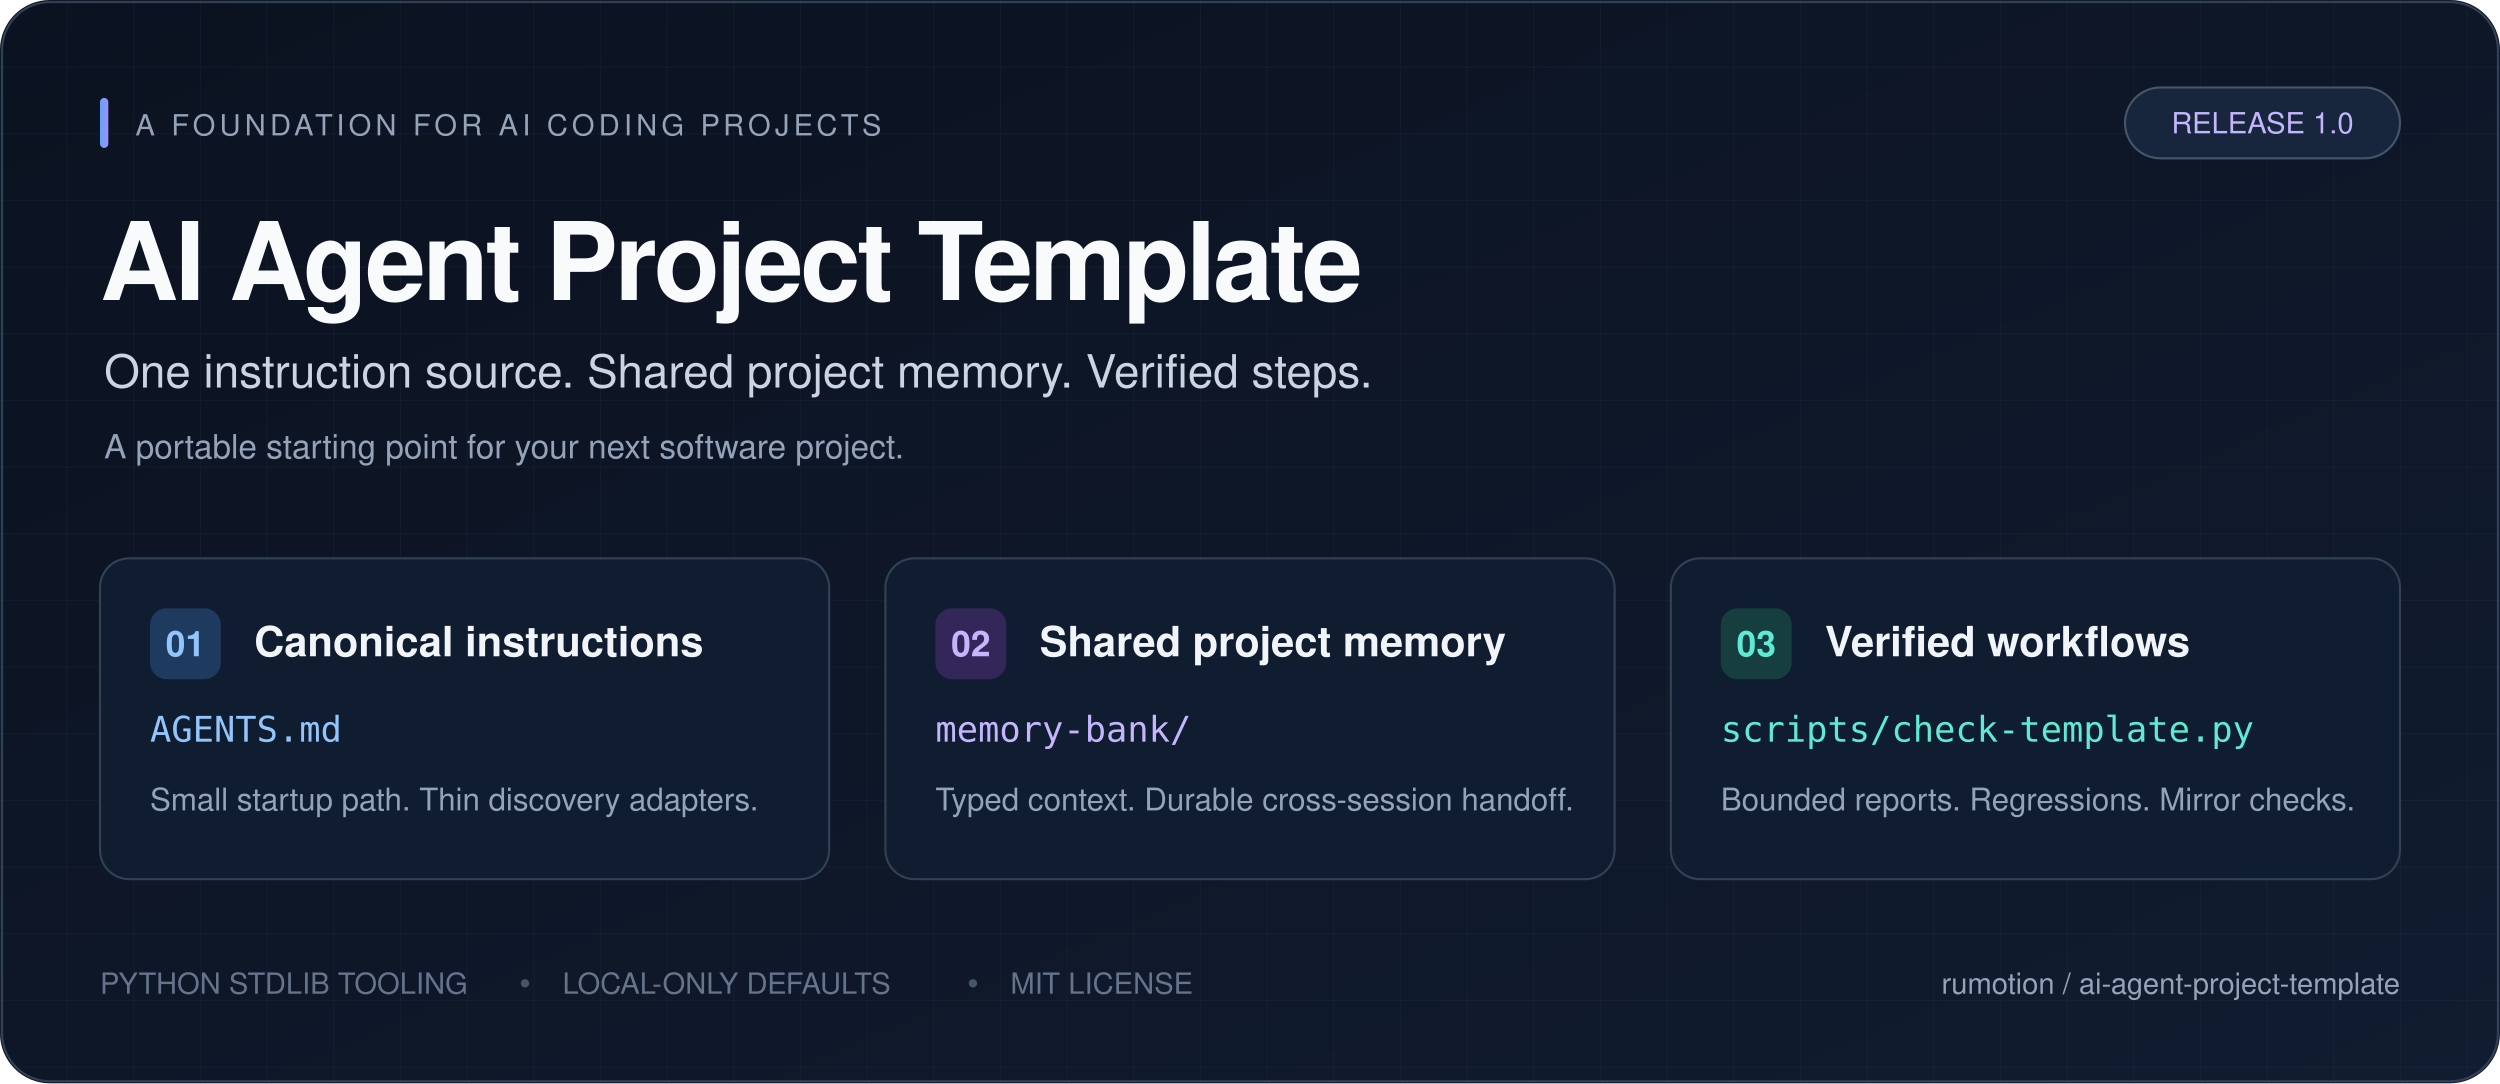
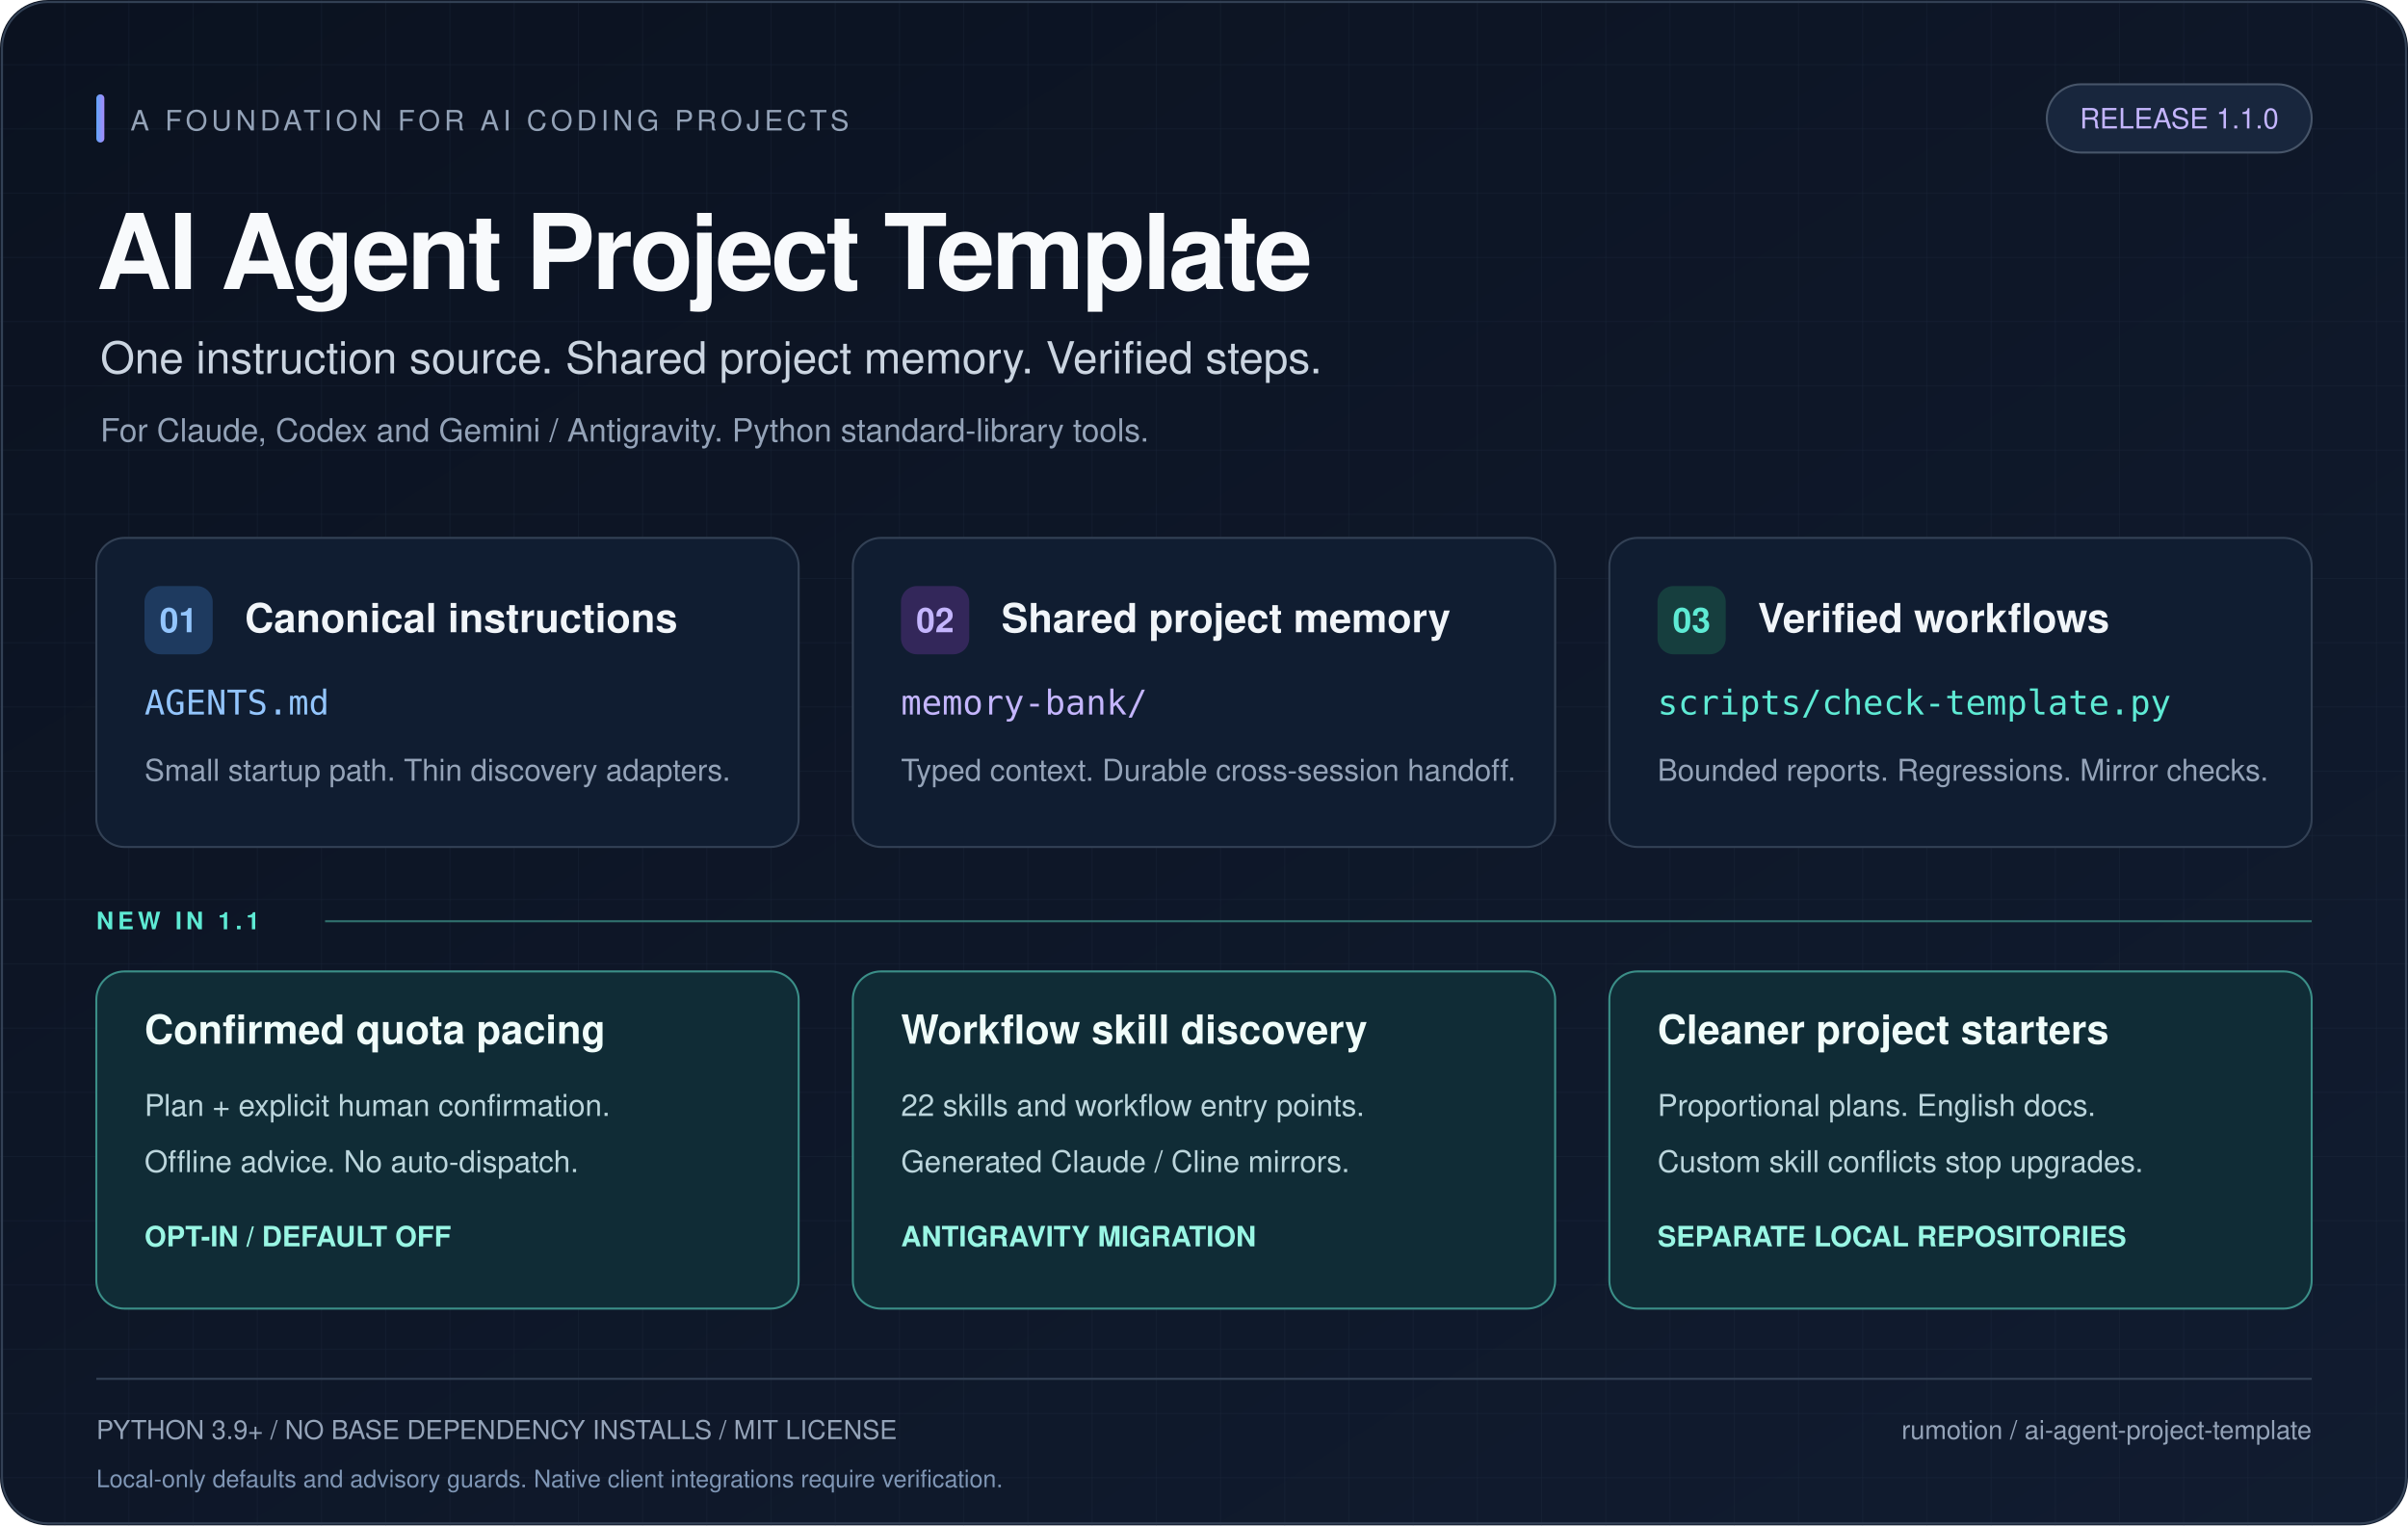
- <svg xmlns="http://www.w3.org/2000/svg" width="1200" height="520" viewBox="0 0 1200 520" role="img" aria-labelledby="title desc">
+ <svg xmlns="http://www.w3.org/2000/svg" width="1200" height="760" viewBox="0 0 1200 760" role="img" aria-labelledby="title desc">
  <defs>
    <linearGradient id="bg" x2="1" y2="1">
      <stop stop-color="#0b1220" />
      <stop offset="1" stop-color="#111c30" />
    </linearGradient>
    <linearGradient id="accent" x2="1">
      <stop stop-color="#60a5fa" />
      <stop offset="1" stop-color="#a78bfa" />
    </linearGradient>
    <pattern id="grid" width="32" height="32" patternUnits="userSpaceOnUse">
      <path d="M 32 0 L 0 0 0 32" fill="none" stroke="#273449" stroke-width=".5" />
    </pattern>
  </defs>
-   <rect width="1200" height="520" rx="24" fill="url(#bg)" />
-   <rect width="1200" height="520" rx="24" fill="url(#grid)" opacity=".4" />
-   <rect x="1" y="1" width="1198" height="518" rx="23" fill="none" stroke="#334155" />
+   <rect width="1200" height="760" rx="24" fill="url(#bg)" />
+   <rect width="1200" height="760" rx="24" fill="url(#grid)" opacity=".4" />
+   <rect x="1" y="1" width="1198" height="758" rx="23" fill="none" stroke="#334155" />
  <rect x="48" y="47" width="4" height="24" rx="2" fill="url(#accent)" />
  <g font-family="Segoe UI, Helvetica, Arial, sans-serif">
    <text x="65" y="65" fill="#94a3b8" font-size="14" letter-spacing="2">A FOUNDATION FOR AI CODING PROJECTS</text>
    <rect x="1020" y="42" width="132" height="34" rx="17" fill="#18263d" stroke="#475569" />
-     <text x="1086" y="64" text-anchor="middle" fill="#c4b5fd" font-size="14">RELEASE 1.0</text>
+     <text x="1086" y="64" text-anchor="middle" fill="#c4b5fd" font-size="14">RELEASE 1.1.0</text>
    <text x="48" y="144" fill="#f8fafc" font-size="52" font-weight="700" letter-spacing="-1.5">AI Agent Project Template</text>
    <text x="50" y="186" fill="#cbd5e1" font-size="22">One instruction source. Shared project memory. Verified steps.</text>
-     <text x="50" y="220" fill="#94a3b8" font-size="16">A portable starting point for your next software project.</text>
+     <text x="50" y="220" fill="#94a3b8" font-size="16">For Claude, Codex and Gemini / Antigravity. Python standard-library tools.</text>
    <g transform="translate(48,268)">
      <rect width="350" height="154" rx="14" fill="#101d31" stroke="#334155" />
      <rect x="24" y="24" width="34" height="34" rx="8" fill="#1e3a5f" />
      <text x="41" y="47" text-anchor="middle" fill="#93c5fd" font-size="17" font-weight="700">01</text>
      <text x="74" y="47" fill="#f1f5f9" font-size="20" font-weight="600">Canonical instructions</text>
      <text x="24" y="88" fill="#93c5fd" font-family="Consolas, monospace" font-size="17">AGENTS.md</text>
      <text x="24" y="121" fill="#94a3b8" font-size="15">Small startup path. Thin discovery adapters.</text>
    </g>
    <g transform="translate(425,268)">
      <rect width="350" height="154" rx="14" fill="#101d31" stroke="#334155" />
      <rect x="24" y="24" width="34" height="34" rx="8" fill="#33275a" />
      <text x="41" y="47" text-anchor="middle" fill="#c4b5fd" font-size="17" font-weight="700">02</text>
      <text x="74" y="47" fill="#f1f5f9" font-size="20" font-weight="600">Shared project memory</text>
      <text x="24" y="88" fill="#c4b5fd" font-family="Consolas, monospace" font-size="17">memory-bank/</text>
      <text x="24" y="121" fill="#94a3b8" font-size="15">Typed context. Durable cross-session handoff.</text>
    </g>
    <g transform="translate(802,268)">
      <rect width="350" height="154" rx="14" fill="#101d31" stroke="#334155" />
      <rect x="24" y="24" width="34" height="34" rx="8" fill="#163e3e" />
      <text x="41" y="47" text-anchor="middle" fill="#5eead4" font-size="17" font-weight="700">03</text>
      <text x="74" y="47" fill="#f1f5f9" font-size="20" font-weight="600">Verified workflows</text>
      <text x="24" y="88" fill="#5eead4" font-family="Consolas, monospace" font-size="17">scripts/check-template.py</text>
      <text x="24" y="121" fill="#94a3b8" font-size="15">Bounded reports. Regressions. Mirror checks.</text>
    </g>
-     <text x="48" y="477" fill="#64748b" font-size="14">PYTHON STDLIB TOOLING</text>
-     <circle cx="252" cy="472" r="2" fill="#475569" />
-     <text x="270" y="477" fill="#64748b" font-size="14">LOCAL-ONLY DEFAULTS</text>
-     <circle cx="467" cy="472" r="2" fill="#475569" />
-     <text x="485" y="477" fill="#64748b" font-size="14">MIT LICENSE</text>
-     <text x="1152" y="477" text-anchor="end" fill="#94a3b8" font-size="14">rumotion / ai-agent-project-template</text>
+     <text x="48" y="463" fill="#5eead4" font-size="12" font-weight="700" letter-spacing="2">NEW IN 1.1</text>
+     <path d="M162 459H1152" stroke="#31726f" />
+     <g transform="translate(48,484)" data-card="pacing">
+       <rect width="350" height="168" rx="14" fill="#102c36" stroke="#3b8f88" />
+       <text x="24" y="36" fill="#f0fdfa" font-size="20" font-weight="600">Confirmed quota pacing</text>
+       <text x="24" y="72" fill="#bbd5dc" font-size="15">Plan + explicit human confirmation.</text>
+       <text x="24" y="100" fill="#bbd5dc" font-size="15">Offline advice. No auto-dispatch.</text>
+       <text x="24" y="137" fill="#99f6e4" font-size="14" font-weight="600">OPT-IN / DEFAULT OFF</text>
+     </g>
+     <g transform="translate(425,484)" data-card="skills">
+       <rect width="350" height="168" rx="14" fill="#102c36" stroke="#3b8f88" />
+       <text x="24" y="36" fill="#f0fdfa" font-size="20" font-weight="600">Workflow skill discovery</text>
+       <text x="24" y="72" fill="#bbd5dc" font-size="15">22 skills and workflow entry points.</text>
+       <text x="24" y="100" fill="#bbd5dc" font-size="15">Generated Claude / Cline mirrors.</text>
+       <text x="24" y="137" fill="#99f6e4" font-size="14" font-weight="600">ANTIGRAVITY MIGRATION</text>
+     </g>
+     <g transform="translate(802,484)" data-card="starters">
+       <rect width="350" height="168" rx="14" fill="#102c36" stroke="#3b8f88" />
+       <text x="24" y="36" fill="#f0fdfa" font-size="20" font-weight="600">Cleaner project starters</text>
+       <text x="24" y="72" fill="#bbd5dc" font-size="15">Proportional plans. English docs.</text>
+       <text x="24" y="100" fill="#bbd5dc" font-size="15">Custom skill conflicts stop upgrades.</text>
+       <text x="24" y="137" fill="#99f6e4" font-size="14" font-weight="600">SEPARATE LOCAL REPOSITORIES</text>
+     </g>
+     <path d="M48 687H1152" stroke="#334155" />
+     <text x="48" y="717" fill="#94a3b8" font-size="13">PYTHON 3.9+ / NO BASE DEPENDENCY INSTALLS / MIT LICENSE</text>
+     <text x="1152" y="717" text-anchor="end" fill="#94a3b8" font-size="13">rumotion / ai-agent-project-template</text>
+     <text x="48" y="741" fill="#7f96b5" font-size="12">Local-only defaults and advisory guards. Native client integrations require verification.</text>
  </g>
</svg>
